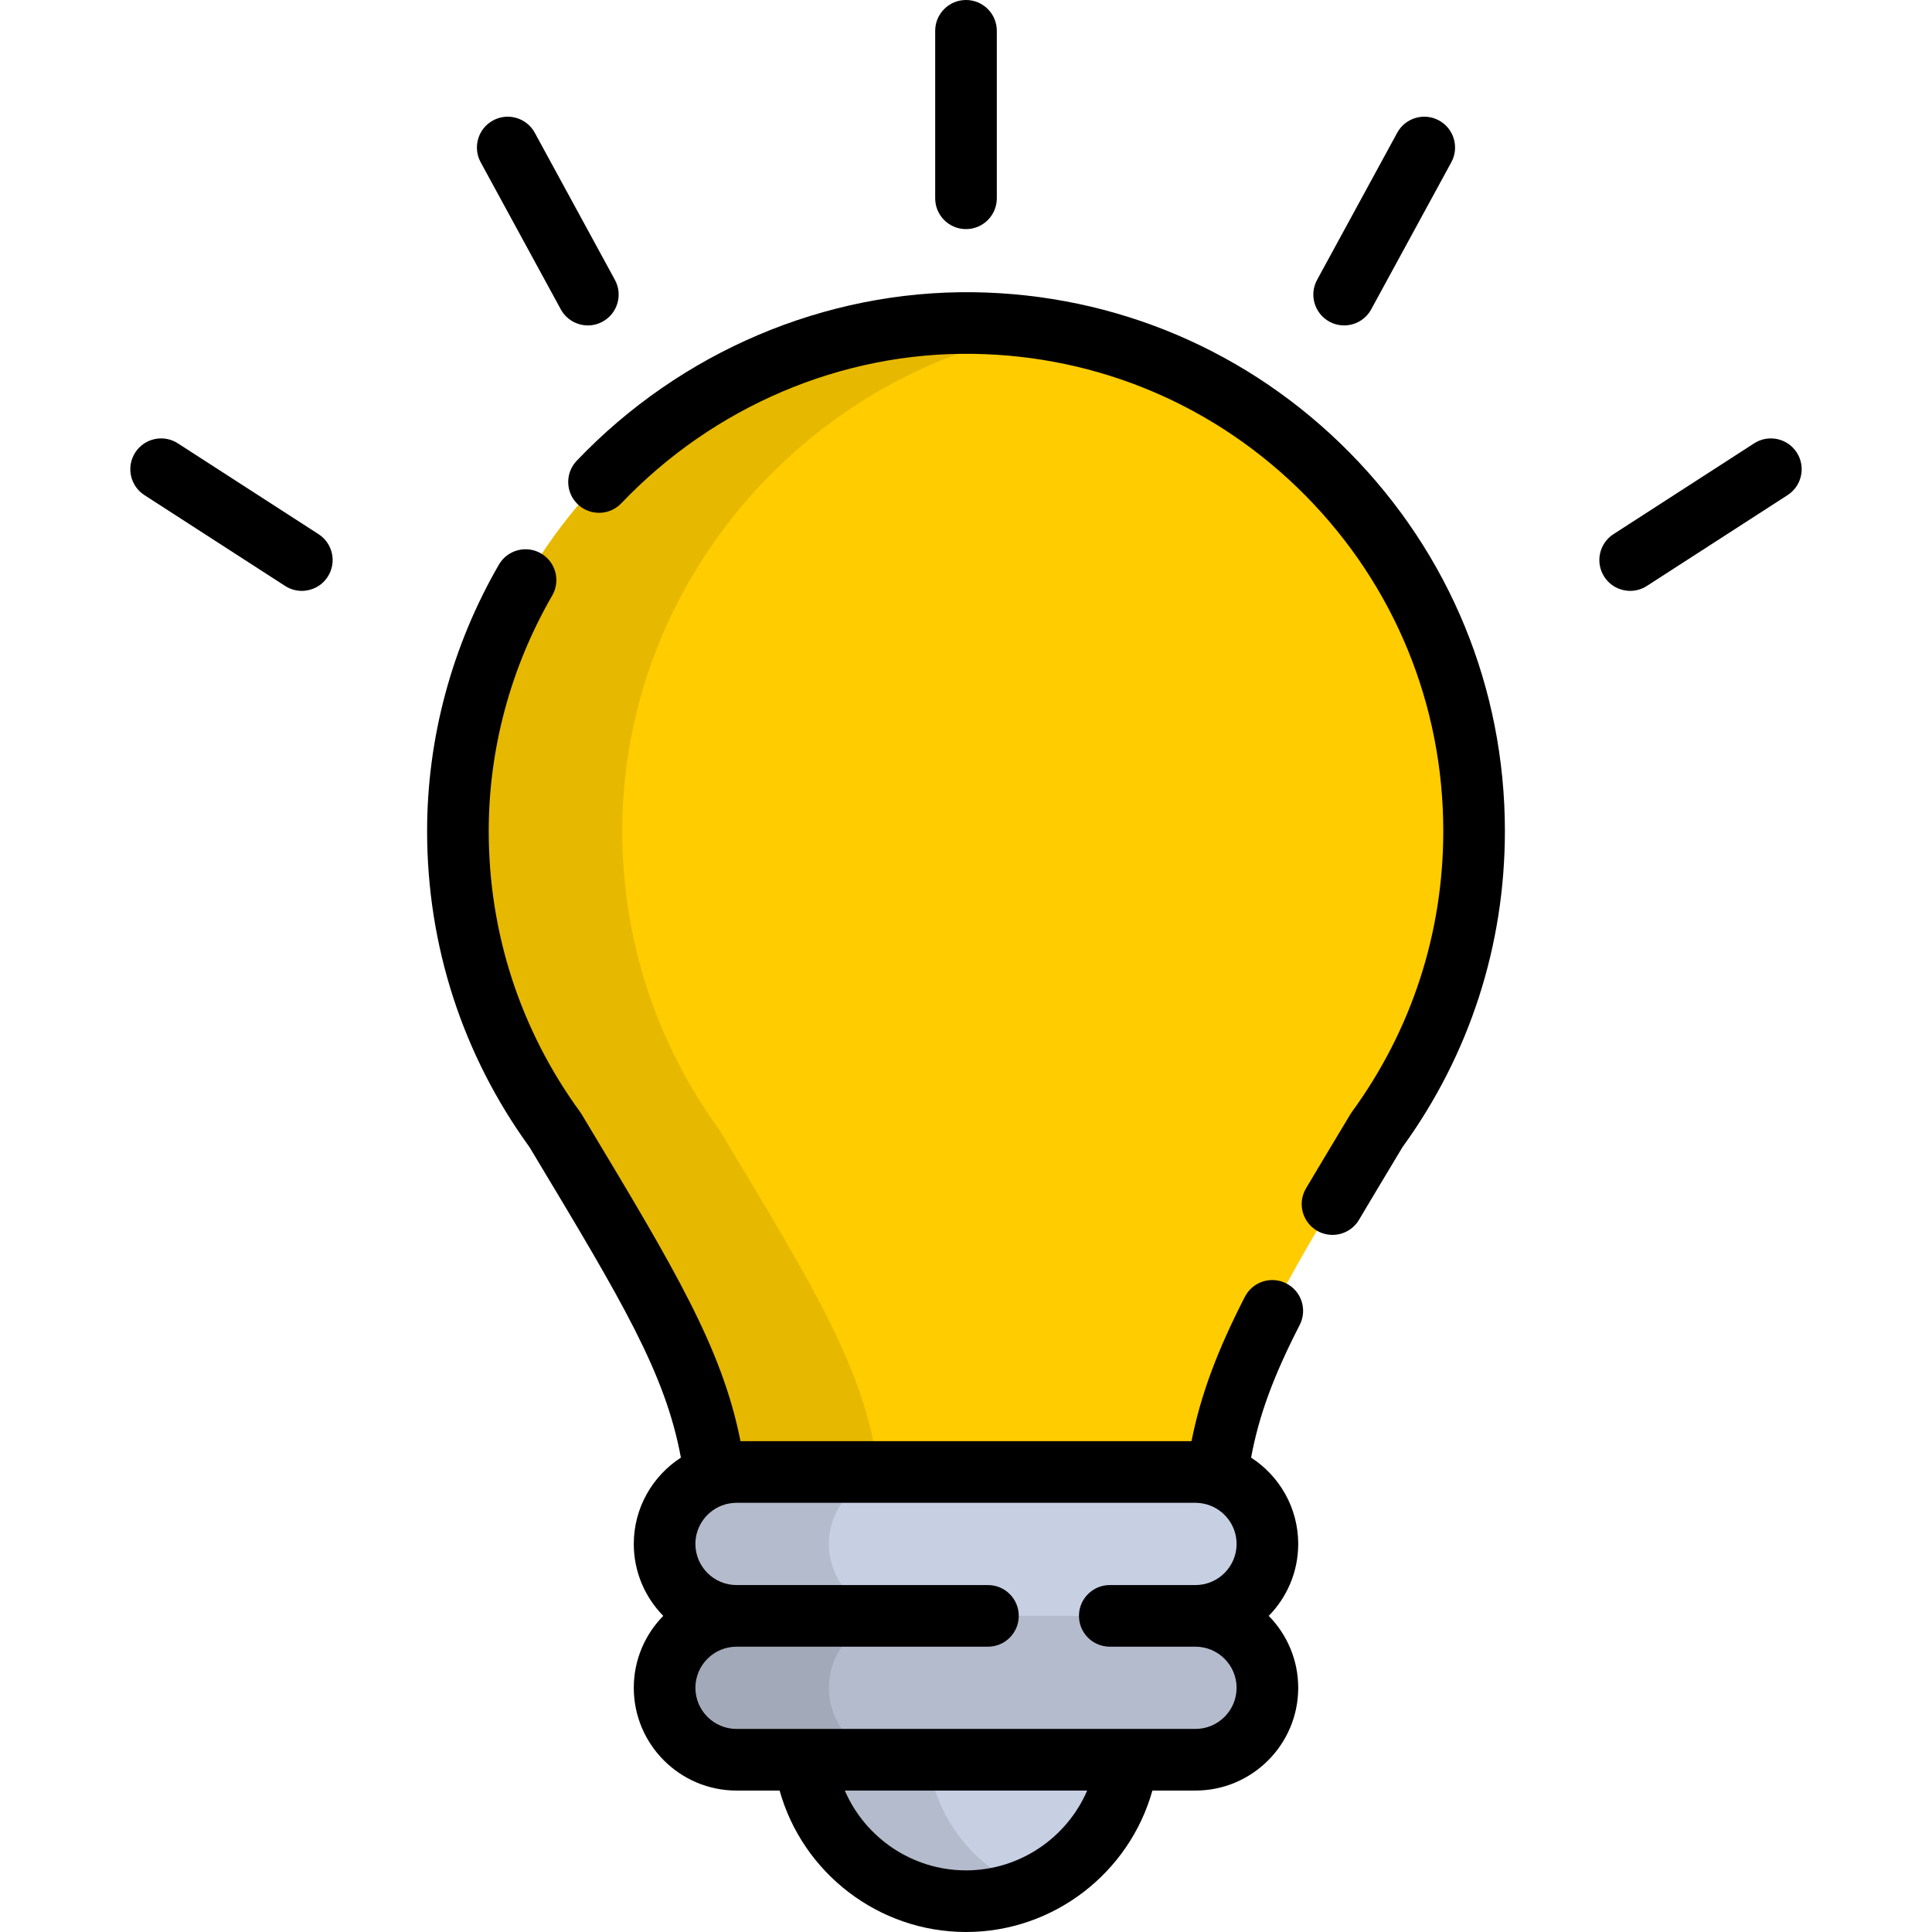
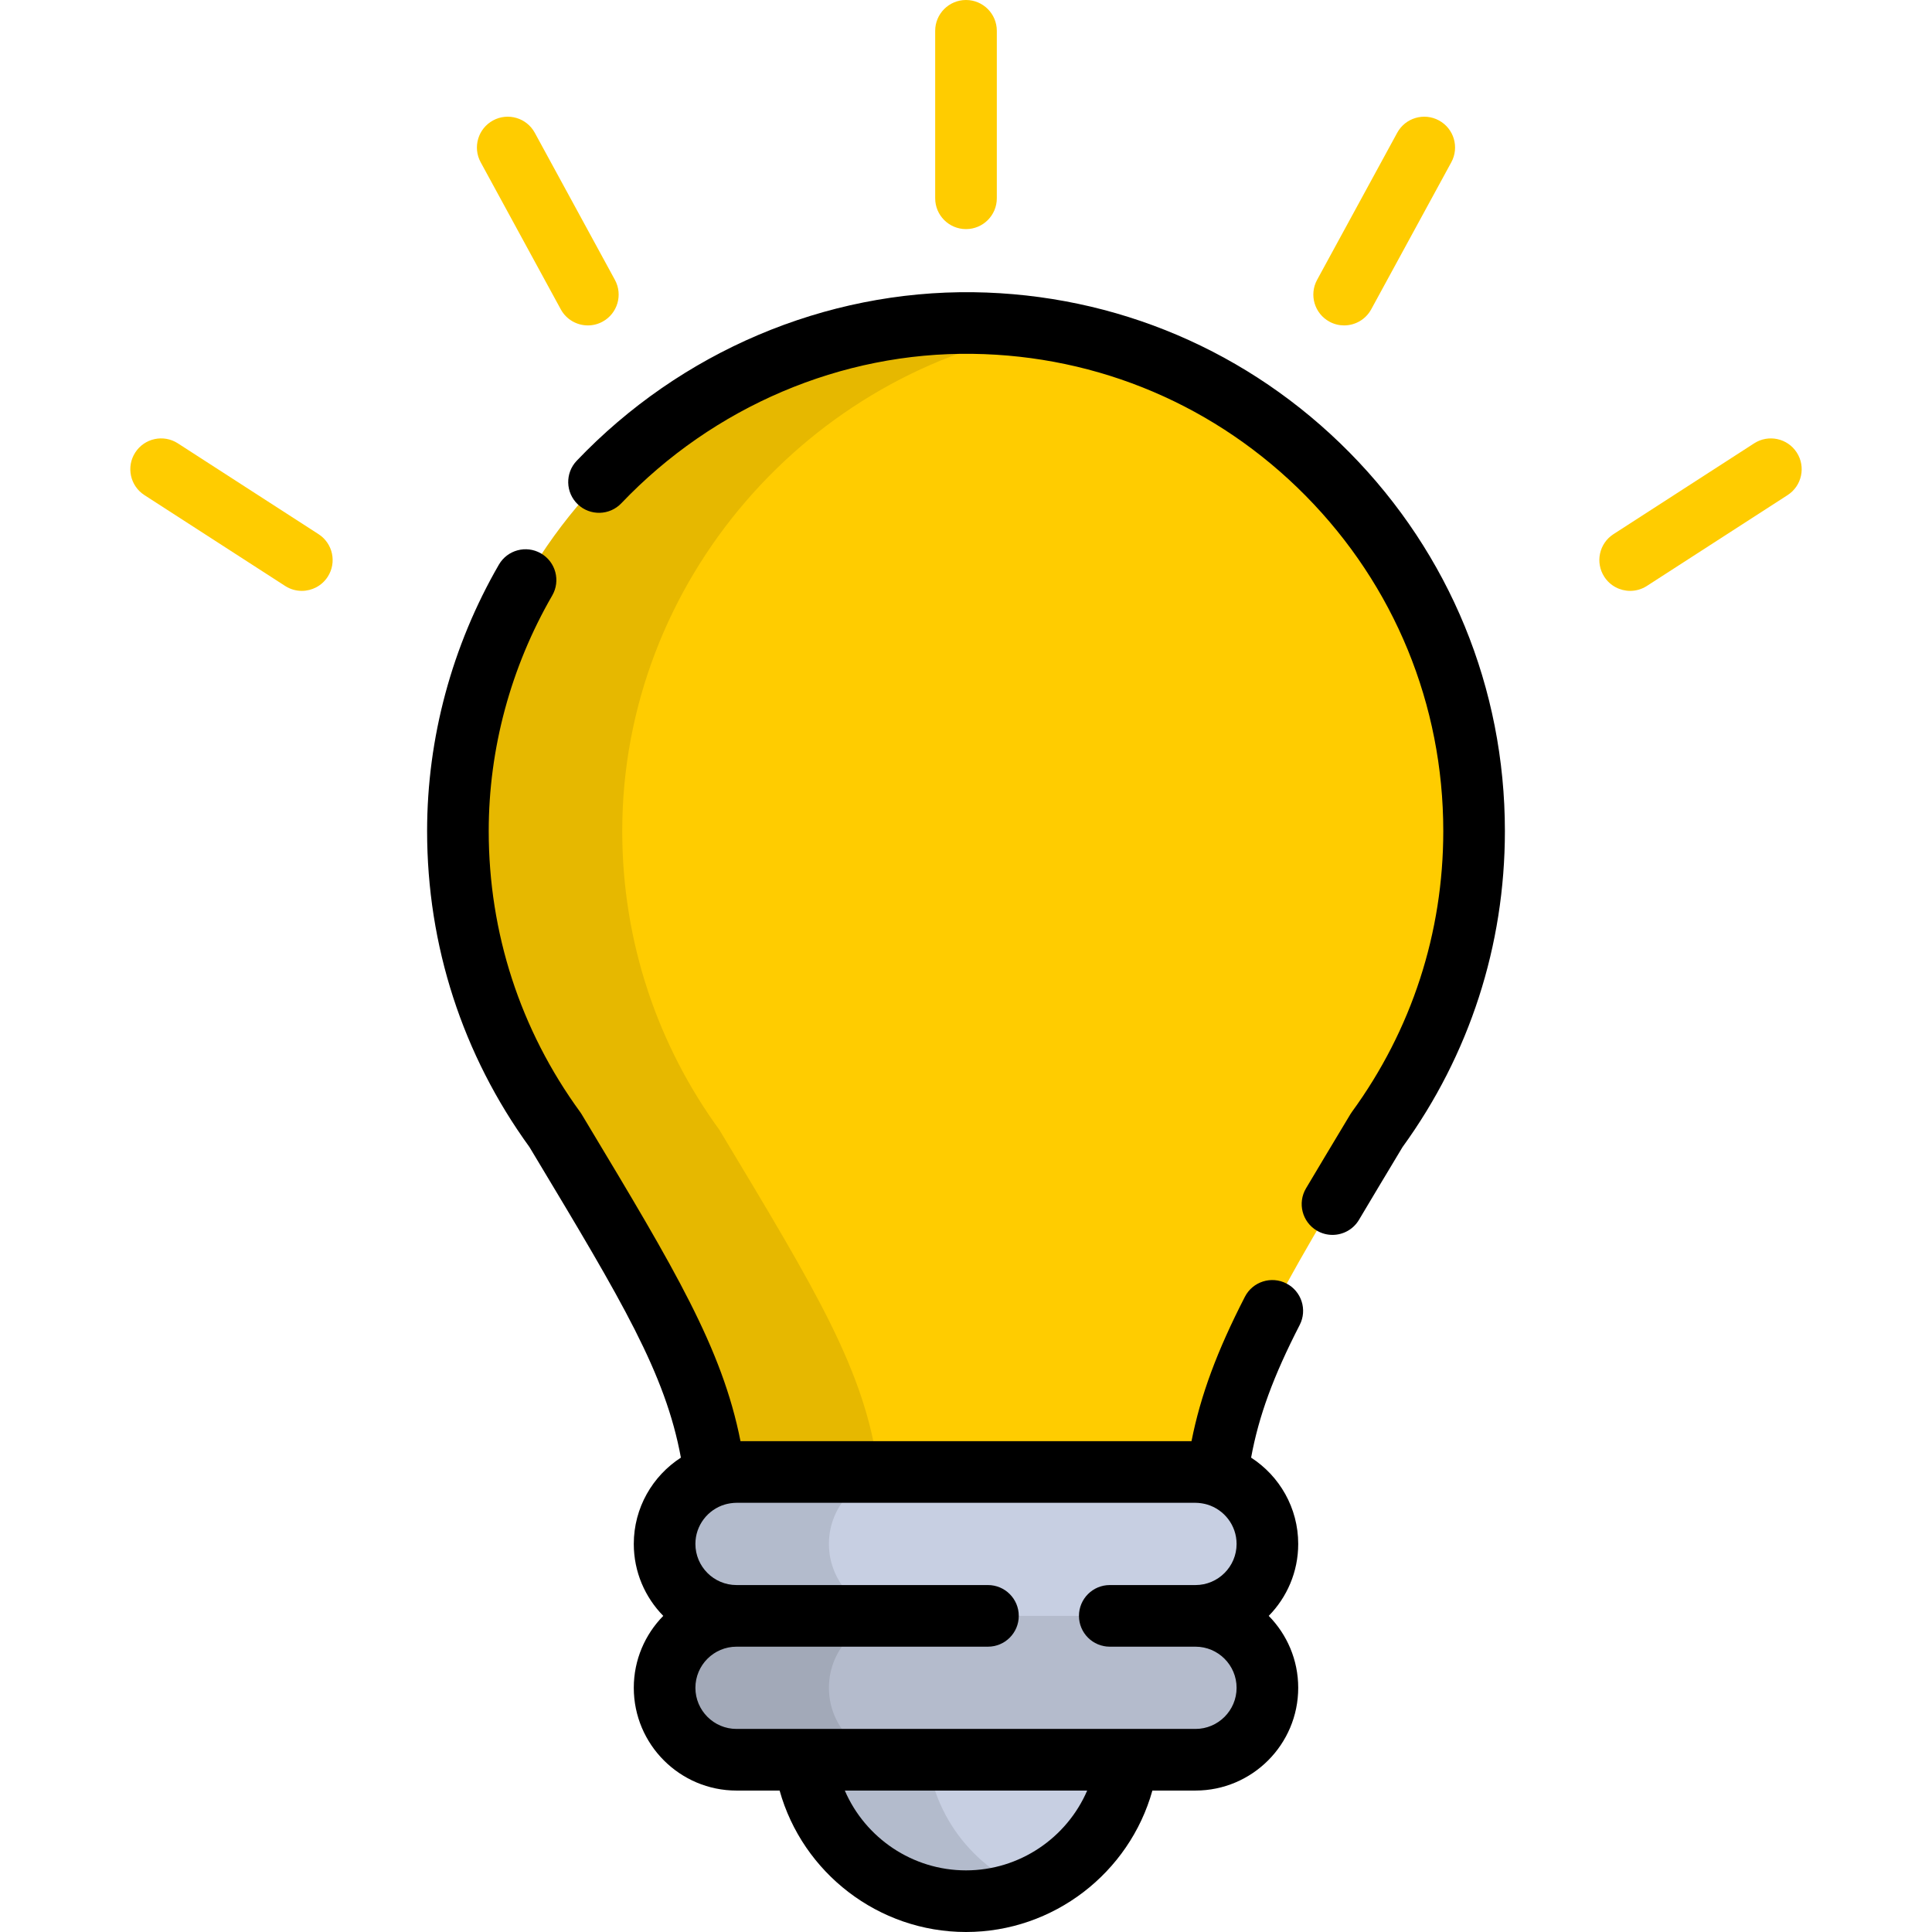
<svg xmlns="http://www.w3.org/2000/svg" height="800px" width="800px" version="1.1" id="Layer_1" viewBox="0 0 512 512" xml:space="preserve">
  <path style="fill:#C7CFE2;" d="M212.868,428.222v32.482c0,23.821,19.31,43.131,43.131,43.131l0,0  c23.821,0,43.131-19.31,43.131-43.131v-32.482H212.868z" />
  <path style="opacity:0.1;enable-background:new    ;" d="M245.531,460.704v-32.482h-32.662v32.482  c0,23.821,19.31,43.131,43.131,43.131c5.781,0,11.292-1.145,16.331-3.21C256.61,494.187,245.531,478.743,245.531,460.704z" />
  <path style="fill:#ffcc00;" d="M257.861,85.607c-74.306-1.006-136.51,60.325-136.51,134.637c0,29.618,9.571,56.997,25.777,79.229  c26.009,43.305,38.363,63.481,42.092,89.916c1.599,11.334,11.283,19.77,22.729,19.77h88.102c11.446,0,21.129-8.437,22.729-19.77  c3.73-26.435,16.084-46.61,42.092-89.916c16.207-22.232,25.777-49.611,25.777-79.229C390.649,146.5,331.367,86.602,257.861,85.607z" />
  <path style="opacity:0.1;enable-background:new    ;" d="M232.769,389.388c-3.73-26.435-16.083-46.61-42.092-89.916  c-16.207-22.232-25.777-49.611-25.777-79.229c0-66.338,49.574-122.327,113.073-132.864c-6.556-1.077-13.273-1.68-20.112-1.774  c-74.306-1.006-136.51,60.325-136.51,134.637c0,29.618,9.571,56.997,25.777,79.229c26.009,43.306,38.362,63.481,42.092,89.916  c1.599,11.334,11.283,19.769,22.729,19.769h43.55C244.052,409.158,234.368,400.722,232.769,389.388z" />
  <path style="fill:#B4BBCC;" d="M316.812,428.222L256,409.158l-60.812,19.064c-10.529,0-19.064,8.536-19.064,19.064  c0,10.529,8.536,19.065,19.064,19.065h121.623c10.529,0,19.064-8.536,19.064-19.065C335.876,436.758,327.34,428.222,316.812,428.222  z" />
  <path style="opacity:0.1;enable-background:new    ;" d="M219.673,447.287c0-10.529,8.536-19.064,19.065-19.064l39.037-12.237  L256,409.16l-60.812,19.064c-10.529,0-19.065,8.536-19.065,19.064c0,10.529,8.536,19.065,19.065,19.065h43.55  C228.209,466.351,219.673,457.817,219.673,447.287z" />
  <path style="fill:#C7CFE2;" d="M316.812,390.093H195.188c-10.529,0-19.064,8.536-19.064,19.064l0,0  c0,10.529,8.536,19.064,19.064,19.064h121.623c10.529,0,19.064-8.536,19.064-19.064l0,0  C335.876,398.629,327.34,390.093,316.812,390.093z" />
  <path style="opacity:0.1;enable-background:new    ;" d="M219.673,409.158c0-10.529,8.536-19.064,19.065-19.064h-43.55  c-10.529,0-19.065,8.536-19.065,19.064c0,10.529,8.536,19.064,19.065,19.064h43.55C228.209,428.222,219.673,419.688,219.673,409.158  z" />
-   <path d="M247.834,8.166v44.383c0,4.51,3.656,8.166,8.166,8.166c4.51,0,8.166-3.656,8.166-8.166V8.166C264.166,3.656,260.51,0,256,0  C251.49,0,247.834,3.656,247.834,8.166z" />
-   <path d="M127.383,43.001l21.23,38.976c1.482,2.721,4.284,4.261,7.178,4.261c1.32,0,2.658-0.32,3.899-0.996  c3.961-2.157,5.422-7.117,3.265-11.077l-21.23-38.976c-2.157-3.961-7.117-5.423-11.077-3.265  C126.689,34.082,125.227,39.041,127.383,43.001z" />
-   <path d="M38.272,131.209l37.288,24.072c1.37,0.885,2.904,1.306,4.421,1.306c2.679,0,5.305-1.318,6.868-3.738  c2.446-3.789,1.358-8.843-2.431-11.289L47.13,117.488c-3.79-2.447-8.843-1.359-11.289,2.431  C33.394,123.708,34.483,128.763,38.272,131.209z" />
-   <path d="M381.349,31.924c-3.963-2.158-8.921-0.695-11.077,3.265l-21.229,38.976c-2.157,3.961-0.696,8.919,3.264,11.077  c1.241,0.676,2.579,0.996,3.899,0.996c2.894,0,5.696-1.542,7.178-4.261l21.229-38.976C386.771,39.04,385.309,34.082,381.349,31.924z  " />
-   <path d="M464.87,117.488l-37.288,24.072c-3.789,2.446-4.878,7.5-2.431,11.289c1.562,2.419,4.187,3.738,6.868,3.738  c1.518,0,3.053-0.422,4.421-1.306l37.288-24.072c3.789-2.446,4.878-7.5,2.431-11.289  C473.713,116.131,468.655,115.044,464.87,117.488z" />
+   <path style="fill:#ffcc00;" d="M247.834,8.166v44.383c0,4.51,3.656,8.166,8.166,8.166c4.51,0,8.166-3.656,8.166-8.166V8.166C264.166,3.656,260.51,0,256,0  C251.49,0,247.834,3.656,247.834,8.166z" />
+   <path style="fill:#ffcc00;" d="M127.383,43.001l21.23,38.976c1.482,2.721,4.284,4.261,7.178,4.261c1.32,0,2.658-0.32,3.899-0.996  c3.961-2.157,5.422-7.117,3.265-11.077l-21.23-38.976c-2.157-3.961-7.117-5.423-11.077-3.265  C126.689,34.082,125.227,39.041,127.383,43.001z" />
+   <path style="fill:#ffcc00;" d="M38.272,131.209l37.288,24.072c1.37,0.885,2.904,1.306,4.421,1.306c2.679,0,5.305-1.318,6.868-3.738  c2.446-3.789,1.358-8.843-2.431-11.289L47.13,117.488c-3.79-2.447-8.843-1.359-11.289,2.431  C33.394,123.708,34.483,128.763,38.272,131.209z" />
+   <path style="fill:#ffcc00;" d="M381.349,31.924c-3.963-2.158-8.921-0.695-11.077,3.265l-21.229,38.976c-2.157,3.961-0.696,8.919,3.264,11.077  c1.241,0.676,2.579,0.996,3.899,0.996c2.894,0,5.696-1.542,7.178-4.261l21.229-38.976C386.771,39.04,385.309,34.082,381.349,31.924z  " />
+   <path style="fill:#ffcc00;" d="M464.87,117.488l-37.288,24.072c-3.789,2.446-4.878,7.5-2.431,11.289c1.562,2.419,4.187,3.738,6.868,3.738  c1.518,0,3.053-0.422,4.421-1.306l37.288-24.072c3.789-2.446,4.878-7.5,2.431-11.289  C473.713,116.131,468.655,115.044,464.87,117.488z" />
  <path d="M348.959,326.116c1.306,0.775,2.743,1.144,4.159,1.144c2.788,0,5.505-1.428,7.03-4c3.277-5.523,6.841-11.456,10.724-17.92  l0.814-1.355c17.749-24.477,27.127-53.425,27.127-83.742c0-37.804-14.626-73.438-41.184-100.336  c-26.533-26.873-61.926-41.955-99.659-42.465c-39.282-0.496-77.577,15.748-105.133,44.661c-3.112,3.265-2.988,8.433,0.278,11.545  c3.265,3.111,8.434,2.988,11.545-0.278c24.432-25.637,58.362-40.089,93.091-39.599c33.416,0.453,64.761,13.81,88.259,37.61  c23.521,23.822,36.474,55.381,36.474,88.862c0,26.958-8.371,52.692-24.209,74.42c-0.143,0.196-0.277,0.397-0.402,0.605l-0.998,1.661  c-3.899,6.491-7.479,12.45-10.77,17.996C343.803,318.805,345.081,323.814,348.959,326.116z" />
  <path d="M340.905,340.129c-4.009-2.06-8.933-0.481-10.995,3.531c-7.356,14.315-11.749,26.121-14.148,38.268H196.238  c-4.863-24.654-17.421-45.557-40.65-84.227l-1.461-2.431c-0.125-0.208-0.259-0.409-0.402-0.606  c-15.838-21.728-24.209-47.462-24.209-74.42c0-21.791,5.819-43.38,16.83-62.432c2.257-3.904,0.92-8.899-2.984-11.155  c-3.903-2.257-8.898-0.921-11.155,2.984c-12.443,21.533-19.02,45.947-19.02,70.603c0,30.316,9.378,59.264,27.127,83.742l1.277,2.125  c23.336,38.849,34.733,57.826,38.853,80.175c-7.504,4.854-12.484,13.29-12.484,22.873c0,7.418,2.984,14.148,7.812,19.064  c-4.827,4.916-7.812,11.647-7.812,19.064c0,15.015,12.216,27.231,27.229,27.231h11.417C212.696,496.319,232.792,512,256,512  s43.304-15.68,49.395-37.483h11.417c15.015,0,27.229-12.216,27.229-27.231c0-7.418-2.984-14.148-7.812-19.064  c4.827-4.916,7.812-11.647,7.812-19.064c0-9.583-4.98-18.02-12.484-22.873c2.04-11.092,5.916-21.612,12.878-35.161  C346.497,347.113,344.915,342.19,340.905,340.129z M256,495.669c-14.214,0-26.716-8.625-32.117-21.152h64.234  C282.714,487.044,270.212,495.669,256,495.669z M294.103,436.388h22.708c6.01,0,10.898,4.89,10.898,10.898  c0,6.01-4.89,10.899-10.898,10.899H195.187c-6.01,0-10.898-4.89-10.898-10.899s4.89-10.898,10.898-10.898h66.631  c4.51,0,8.166-3.656,8.166-8.166s-3.656-8.166-8.166-8.166h-66.631c-6.01,0-10.898-4.89-10.898-10.898  c0-4.921,3.279-9.086,7.766-10.436c0.421-0.126,0.851-0.221,1.286-0.295c0.131-0.023,0.261-0.042,0.393-0.06  c0.48-0.063,0.964-0.109,1.453-0.109h121.623c0.49,0,0.973,0.045,1.453,0.109c0.133,0.017,0.263,0.038,0.395,0.061  c0.431,0.073,0.858,0.168,1.276,0.293c4.491,1.347,7.775,5.513,7.775,10.438c0,6.01-4.89,10.898-10.898,10.898h-22.708  c-4.51,0-8.166,3.656-8.166,8.166S289.593,436.388,294.103,436.388z" />
</svg>
